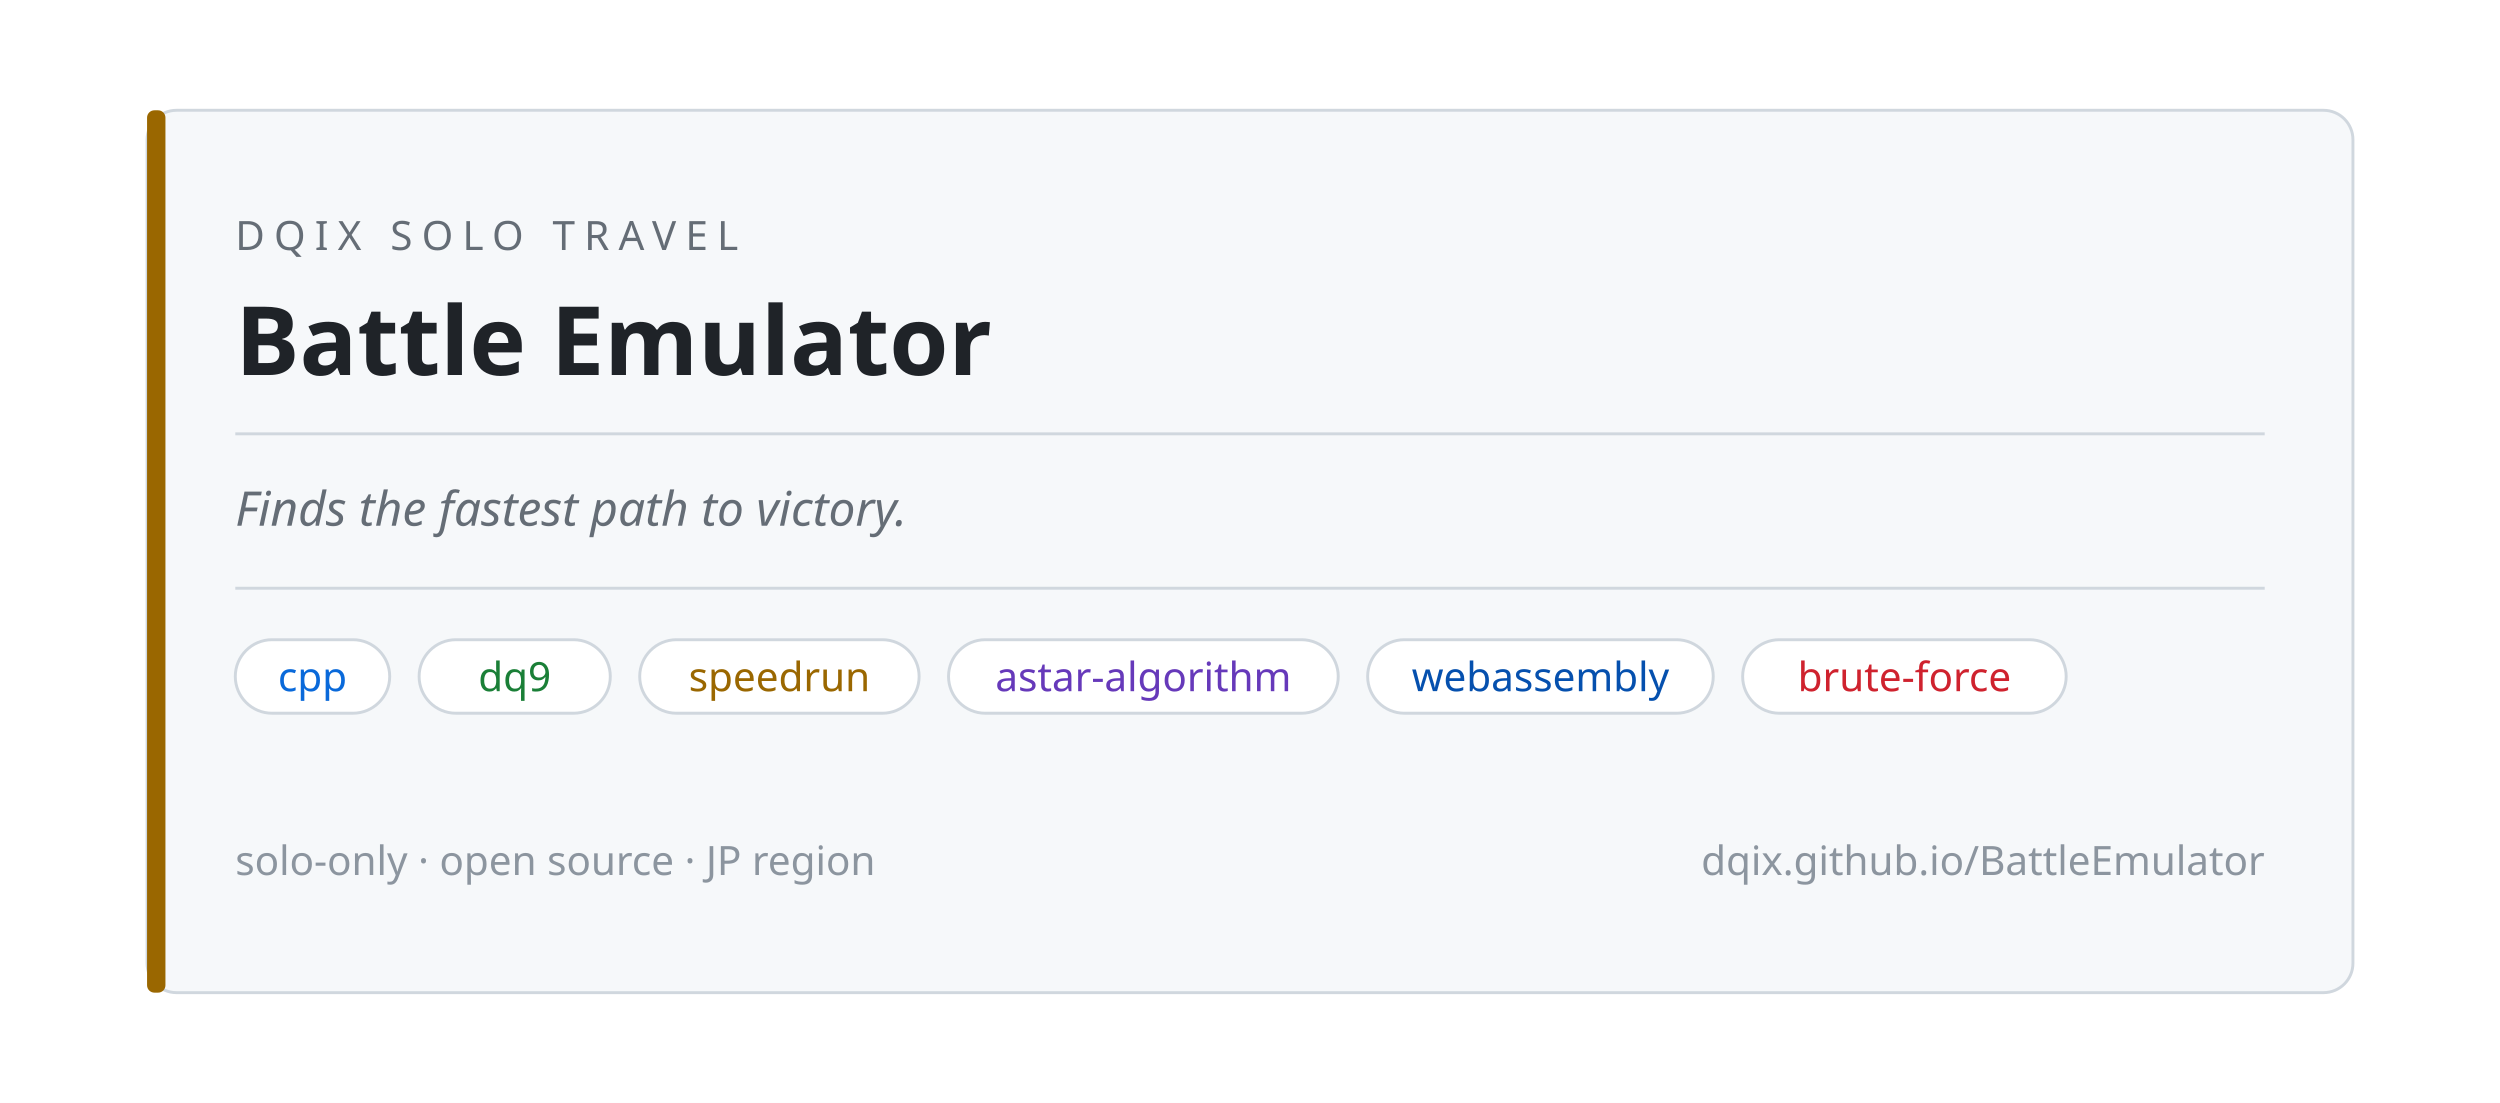
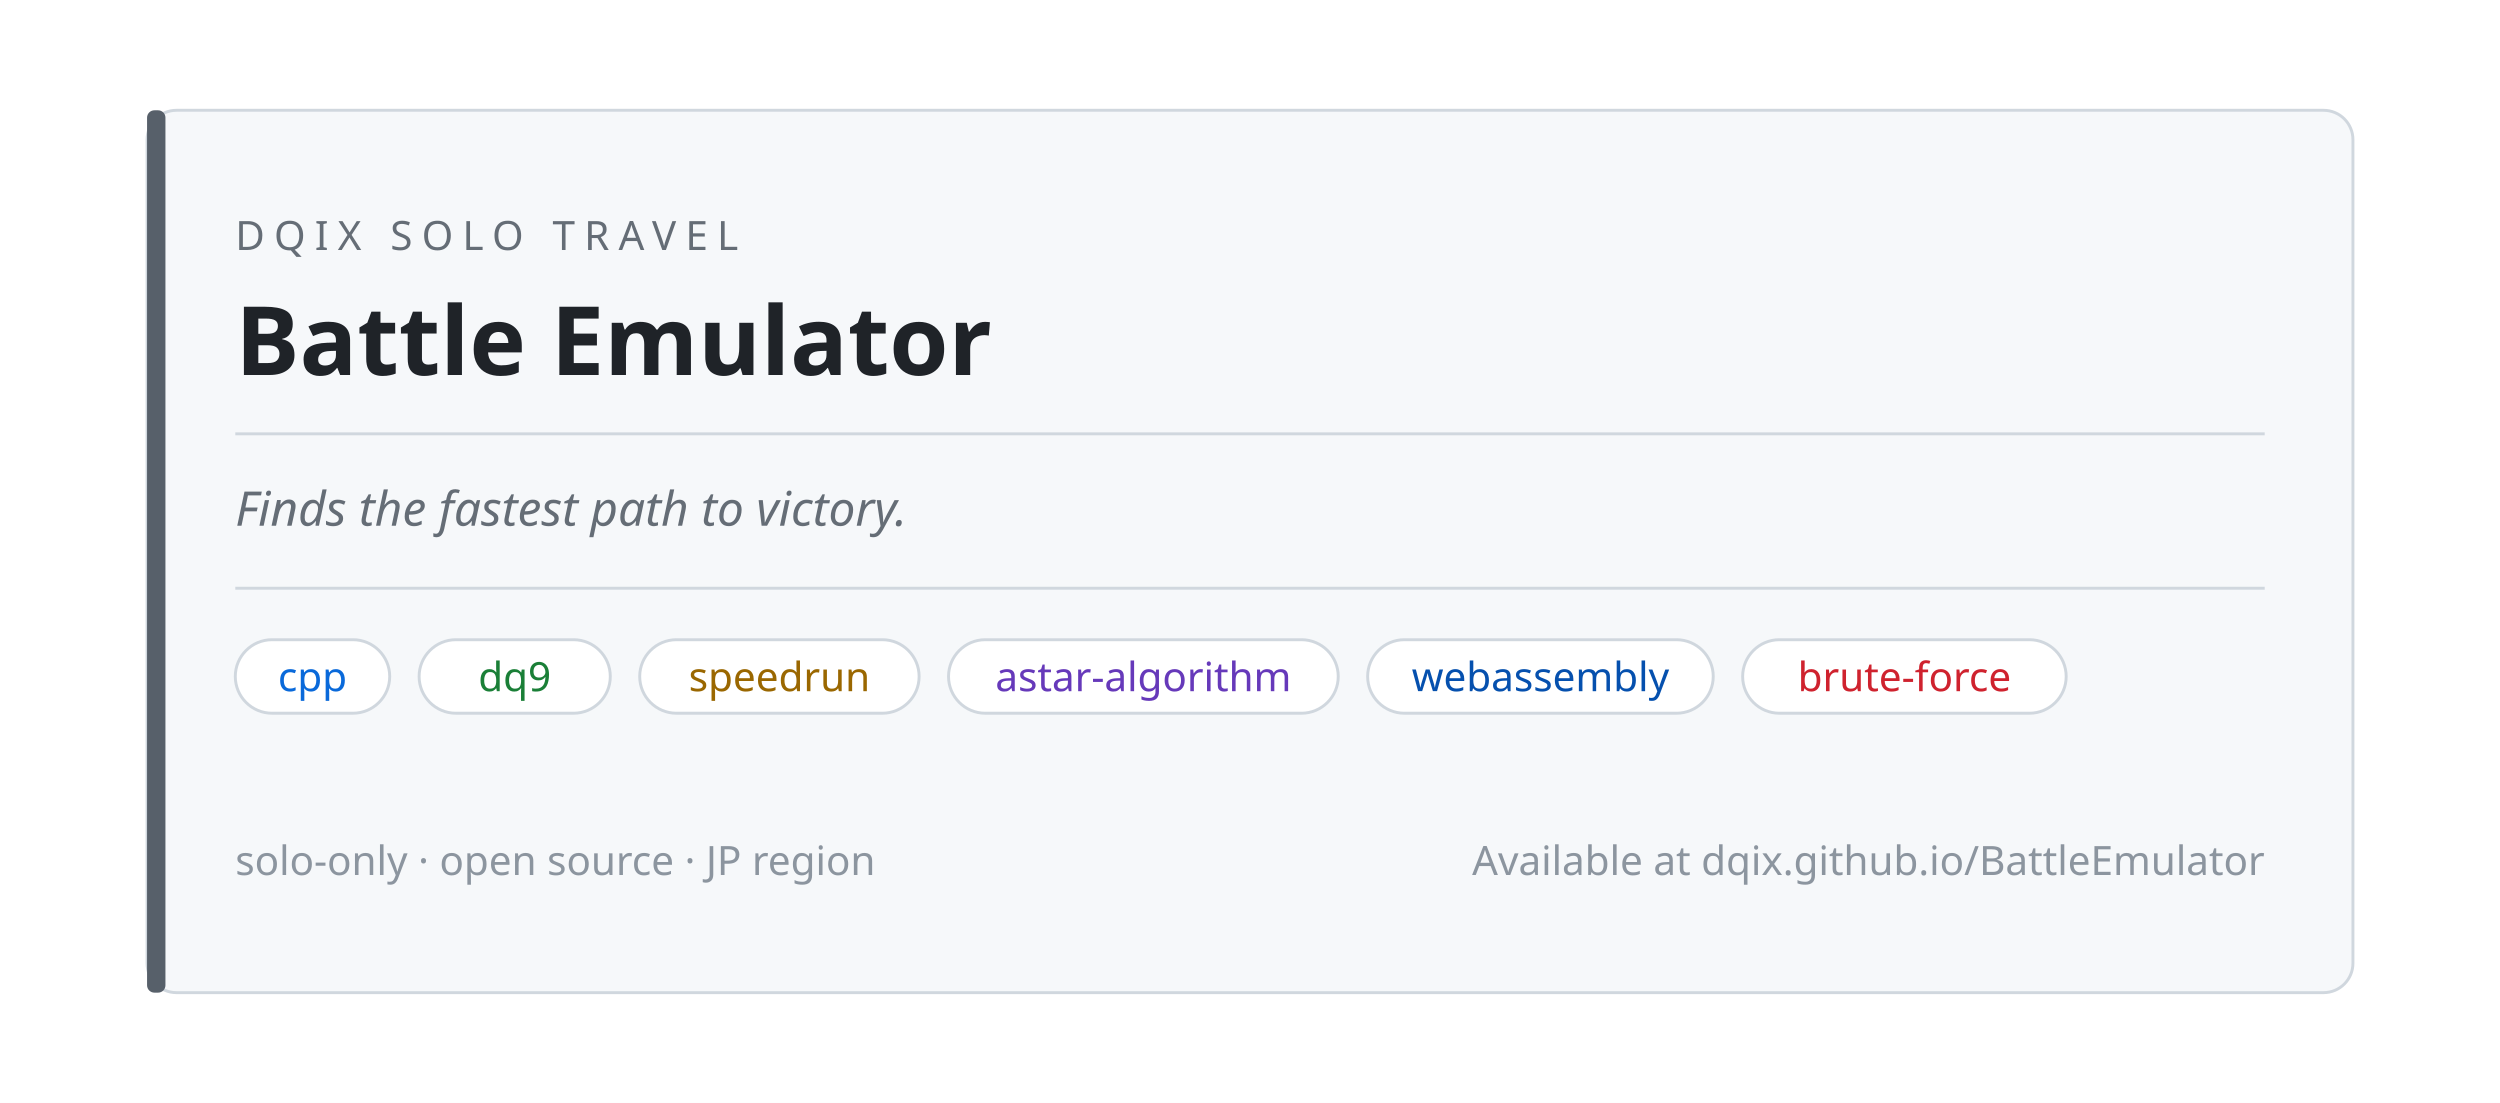
<svg xmlns="http://www.w3.org/2000/svg" width="100%" viewBox="0 0 680 300" role="img">
  <style>
  .bg { fill: #ffffff; }
  .card { fill: #f6f8fa; stroke: #d0d7de; stroke-width: 0.8; }
  .title-main { font-family: sans-serif; font-size: 26px; font-weight: 700; fill: #1f2328; }
  .title-sub { font-family: sans-serif; font-size: 11px; fill: #656d76; letter-spacing: 2.5px; }
  .catch { font-family: sans-serif; font-size: 13px; fill: #656d76; font-style: italic; }
  .badge { fill: #ffffff; stroke: #d0d7de; stroke-width: 0.8; }
  .bt { font-family: sans-serif; font-size: 11px; font-weight: 500; }
  .divider { stroke: #d0d7de; stroke-width: 0.8; }
  .foot { font-family: sans-serif; font-size: 11px; fill: #8c959f; }
</style>
  <rect width="680" height="300" class="bg" />
  <rect x="40" y="30" width="600" height="240" rx="8" class="card" />
-   <rect x="40" y="30" width="5" height="240" fill="#9a6700" rx="2" />
+   <rect x="40" y="30" width="5" height="240" fill="#57606a" rx="2" />
  <text x="64" y="68" class="title-sub">DQIX SOLO TRAVEL</text>
  <text x="64" y="102" class="title-main">Battle Emulator</text>
  <line x1="64" y1="118" x2="616" y2="118" class="divider" />
  <text x="64" y="143" class="catch">Finds the fastest path to victory.</text>
  <line x1="64" y1="160" x2="616" y2="160" class="divider" />
  <rect x="64" y="174" width="42" height="20" rx="10" class="badge" />
  <text x="85" y="188" text-anchor="middle" class="bt" fill="#0969da">cpp</text>
  <rect x="114" y="174" width="52" height="20" rx="10" class="badge" />
  <text x="140" y="188" text-anchor="middle" class="bt" fill="#1a7f37">dq9</text>
  <rect x="174" y="174" width="76" height="20" rx="10" class="badge" />
  <text x="212" y="188" text-anchor="middle" class="bt" fill="#9a6700">speedrun</text>
  <rect x="258" y="174" width="106" height="20" rx="10" class="badge" />
  <text x="311" y="188" text-anchor="middle" class="bt" fill="#6639ba">astar-algorithm</text>
  <rect x="372" y="174" width="94" height="20" rx="10" class="badge" />
  <text x="419" y="188" text-anchor="middle" class="bt" fill="#0550ae">webassembly</text>
  <rect x="474" y="174" width="88" height="20" rx="10" class="badge" />
  <text x="518" y="188" text-anchor="middle" class="bt" fill="#cf222e">brute-force</text>
  <text x="64" y="238" class="foot">solo-only · open source · JP region</text>
-   <text x="616" y="238" text-anchor="end" class="foot">dqix.github.io/BattleEmulator</text>
+   <text x="616" y="238" text-anchor="end" class="foot">Available at dqix.github.io/BattleEmulator</text>
</svg>
